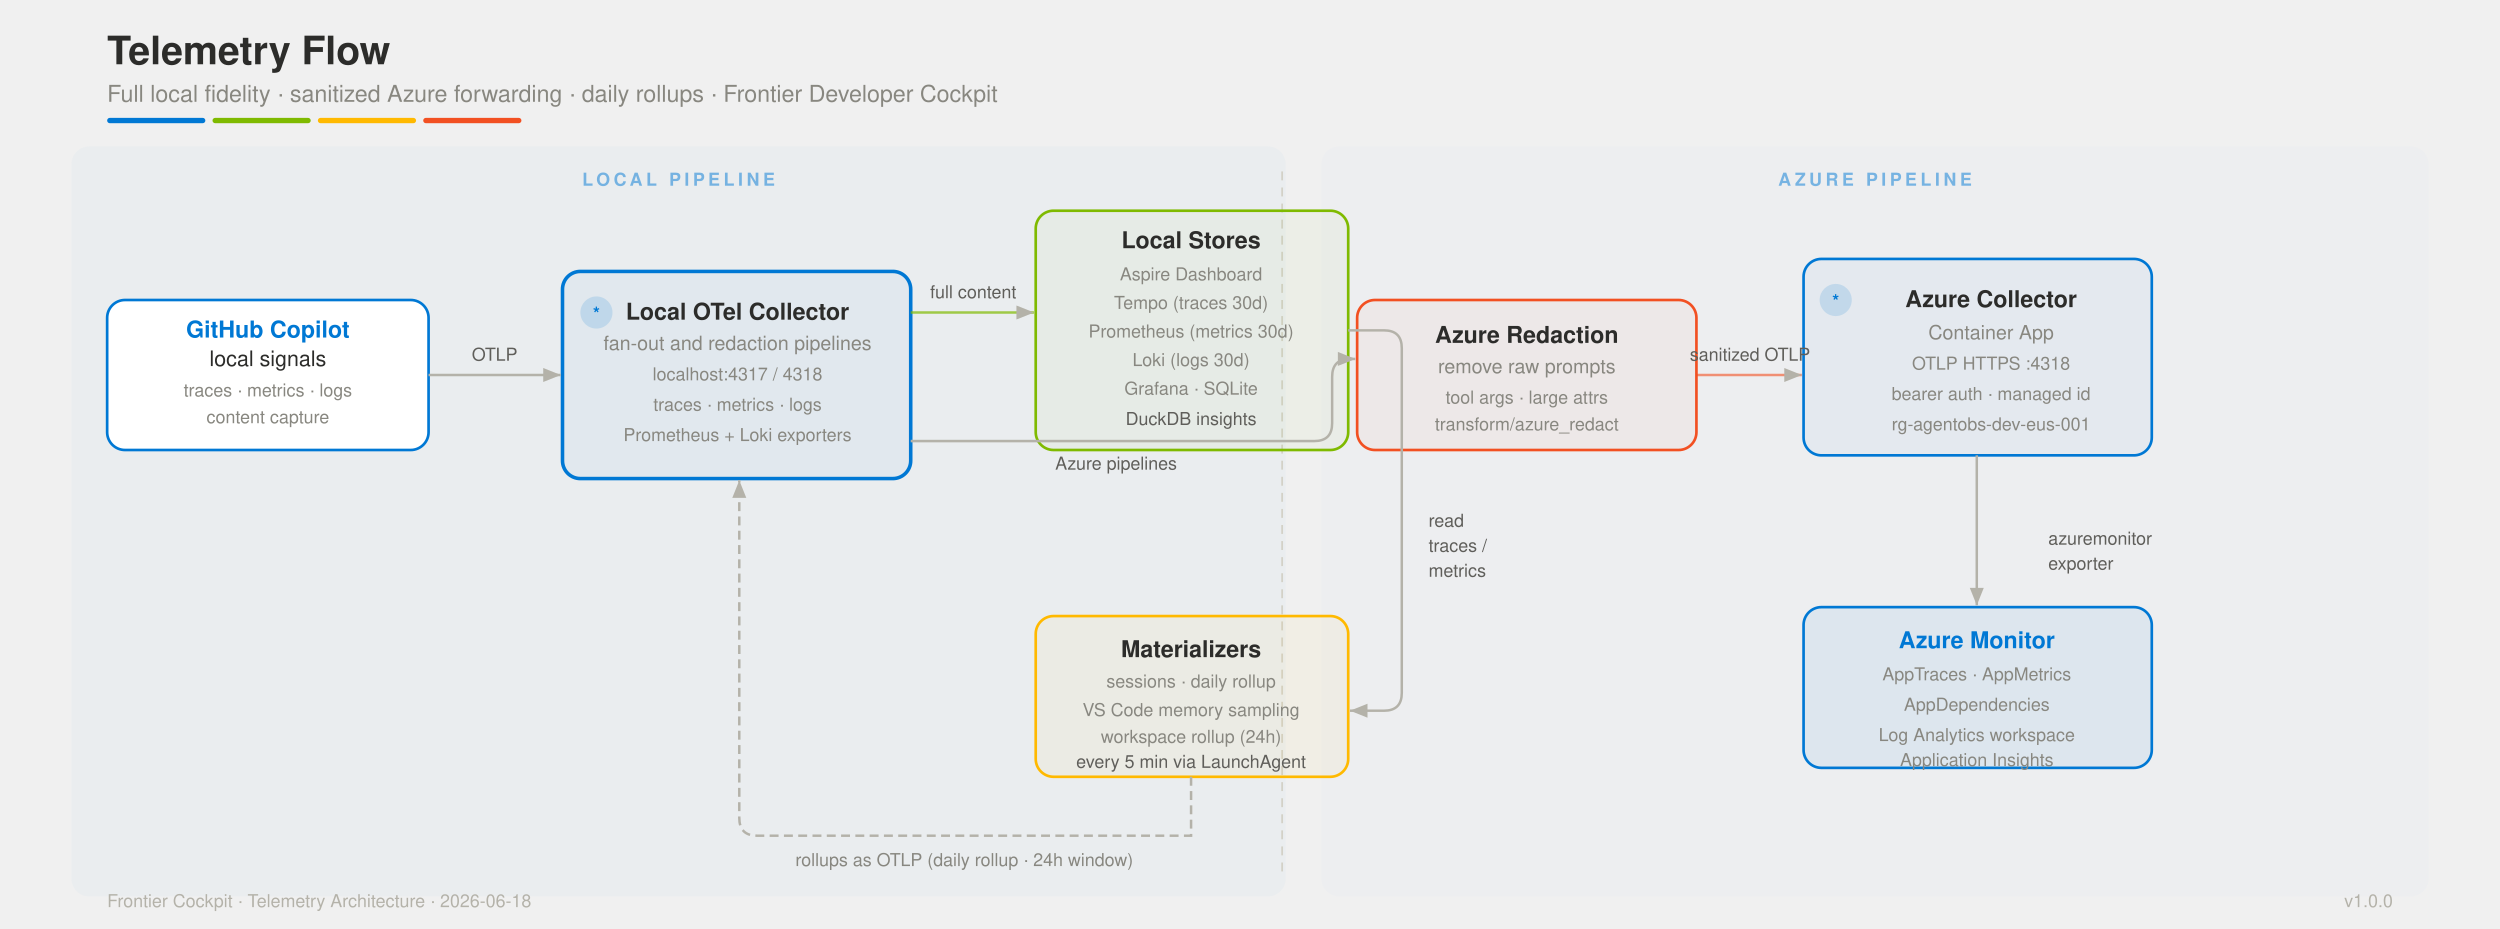
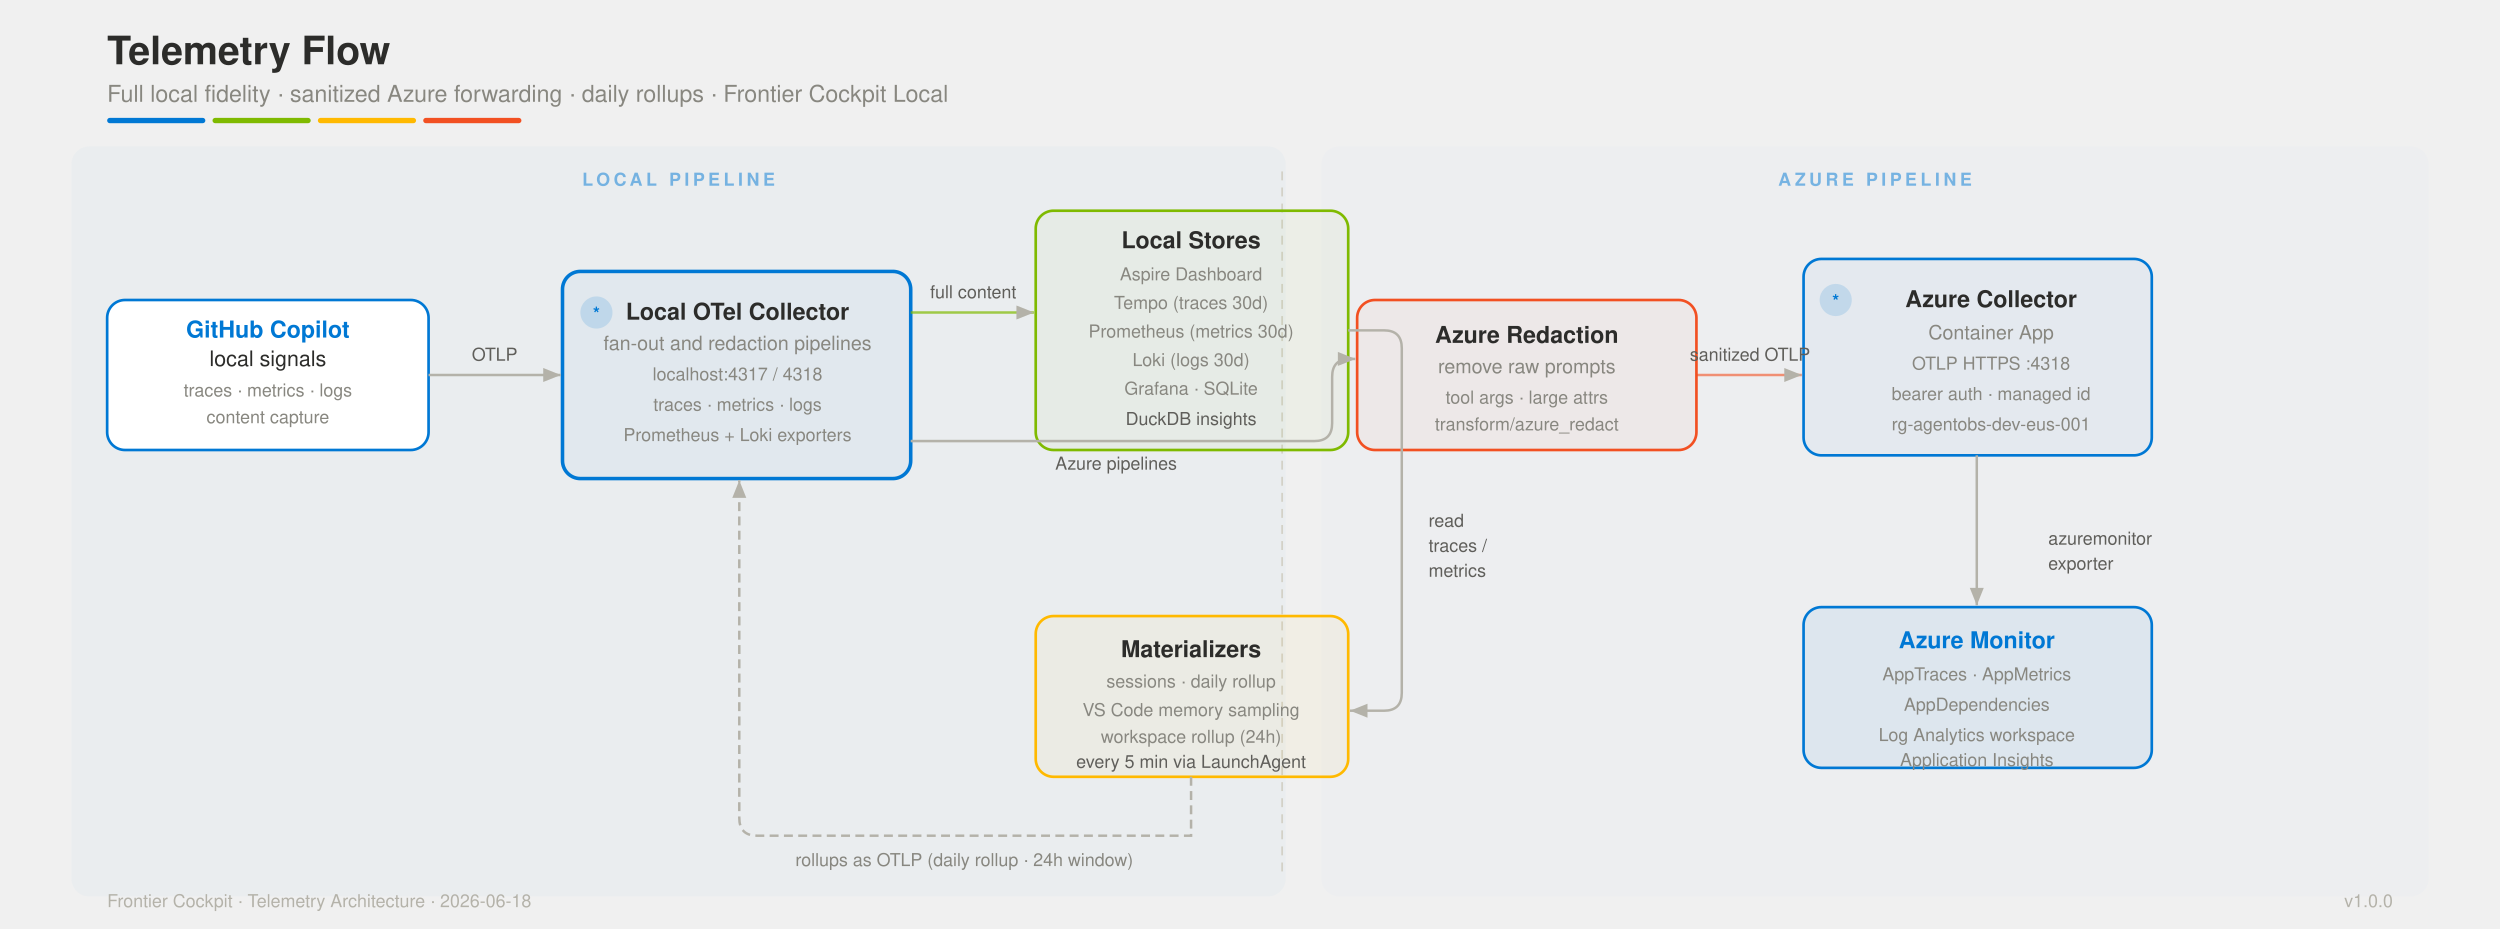
<svg xmlns="http://www.w3.org/2000/svg" viewBox="0 0 1400 520" width="1400" height="520" style="font-family: -apple-system, BlinkMacSystemFont, 'Segoe UI', Helvetica, Arial, sans-serif; background: white;">
  <defs>
    <marker id="arr" markerWidth="9" markerHeight="8" refX="8" refY="4" orient="auto">
      <path d="M1,1.2 L8,4 L1,6.8" fill="#B4B2A9" stroke="none" />
    </marker>
    <style>
      text { font-family: -apple-system, BlinkMacSystemFont, 'Segoe UI', Helvetica, Arial, sans-serif; }
    </style>
  </defs>
  <text x="60" y="36" font-size="22" font-weight="700" fill="#2C2C2A">Telemetry Flow</text>
-   <text x="60" y="57" font-size="13" fill="#888780">Full local fidelity · sanitized Azure forwarding · daily rollups · Frontier Developer Cockpit</text>
+   <text x="60" y="57" font-size="13" fill="#888780">Full local fidelity · sanitized Azure forwarding · daily rollups · Frontier Cockpit Local</text>
  <rect x="60" y="66" width="55" height="3" rx="1.5" fill="#0078D4" />
  <rect x="119" y="66" width="55" height="3" rx="1.5" fill="#7FBA00" />
  <rect x="178" y="66" width="55" height="3" rx="1.5" fill="#FFB900" />
  <rect x="237" y="66" width="55" height="3" rx="1.5" fill="#F25022" />
  <rect x="40" y="82" width="680" height="420" rx="10" fill="#0078D4" fill-opacity="0.025" />
  <rect x="740" y="82" width="620" height="420" rx="10" fill="#0078D4" fill-opacity="0.015" />
  <text x="380" y="104" text-anchor="middle" font-size="10" font-weight="700" fill="#0078D4" fill-opacity="0.5" letter-spacing="2">LOCAL PIPELINE</text>
  <text x="1050" y="104" text-anchor="middle" font-size="10" font-weight="700" fill="#0078D4" fill-opacity="0.5" letter-spacing="2">AZURE PIPELINE</text>
  <line x1="718" y1="96" x2="718" y2="488" stroke="#D3D1C7" stroke-width="1" stroke-dasharray="5,4" />
  <rect x="60" y="168" width="180" height="84" rx="10" fill="white" stroke="#0078D4" stroke-width="1.5" />
  <text x="150" y="189" text-anchor="middle" font-size="13" font-weight="600" fill="#0078D4">GitHub Copilot</text>
  <text x="150" y="205" text-anchor="middle" font-size="12" font-weight="500" fill="#2C2C2A">local signals</text>
  <text x="150" y="222" text-anchor="middle" font-size="10" fill="#888780">traces · metrics · logs</text>
  <text x="150" y="237" text-anchor="middle" font-size="10" fill="#888780">content capture</text>
  <rect x="315" y="152" width="195" height="116" rx="10" fill="#0078D4" fill-opacity="0.04" stroke="#0078D4" stroke-width="2" />
  <circle cx="334" cy="175" r="9" fill="#0078D4" fill-opacity="0.15" />
  <text x="334" y="179" font-size="10" fill="#0078D4" text-anchor="middle" font-weight="700">*</text>
  <text x="413" y="179" text-anchor="middle" font-size="13" font-weight="600" fill="#2C2C2A">Local OTel Collector</text>
  <text x="413" y="196" text-anchor="middle" font-size="11" fill="#888780">fan-out and redaction pipelines</text>
  <text x="413" y="213" text-anchor="middle" font-size="10" fill="#888780">localhost:4317 / 4318</text>
  <text x="413" y="230" text-anchor="middle" font-size="10" fill="#888780">traces · metrics · logs</text>
  <text x="413" y="247" text-anchor="middle" font-size="10" fill="#888780">Prometheus + Loki exporters</text>
  <rect x="580" y="118" width="175" height="134" rx="10" fill="#7FBA00" fill-opacity="0.04" stroke="#7FBA00" stroke-width="1.5" />
  <text x="667" y="139" text-anchor="middle" font-size="13" font-weight="600" fill="#2C2C2A">Local Stores</text>
  <text x="667" y="157" text-anchor="middle" font-size="10" fill="#888780">Aspire Dashboard</text>
  <text x="667" y="173" text-anchor="middle" font-size="10" fill="#888780">Tempo  (traces 30d)</text>
  <text x="667" y="189" text-anchor="middle" font-size="10" fill="#888780">Prometheus  (metrics 30d)</text>
  <text x="667" y="205" text-anchor="middle" font-size="10" fill="#888780">Loki  (logs 30d)</text>
  <text x="667" y="221" text-anchor="middle" font-size="10" fill="#888780">Grafana · SQLite</text>
  <text x="667" y="238" text-anchor="middle" font-size="10" fill="#5F5E5A">DuckDB insights</text>
  <rect x="580" y="345" width="175" height="90" rx="10" fill="#FFB900" fill-opacity="0.05" stroke="#FFB900" stroke-width="1.5" />
  <text x="667" y="368" text-anchor="middle" font-size="13" font-weight="600" fill="#2C2C2A">Materializers</text>
  <text x="667" y="385" text-anchor="middle" font-size="10" fill="#888780">sessions · daily rollup</text>
  <text x="667" y="401" text-anchor="middle" font-size="10" fill="#888780">VS Code memory sampling</text>
  <text x="667" y="416" text-anchor="middle" font-size="10" fill="#888780">workspace rollup  (24h)</text>
  <text x="667" y="430" text-anchor="middle" font-size="10" fill="#5F5E5A">every 5 min via LaunchAgent</text>
  <rect x="760" y="168" width="190" height="84" rx="10" fill="#F25022" fill-opacity="0.04" stroke="#F25022" stroke-width="1.5" />
  <text x="855" y="192" text-anchor="middle" font-size="13" font-weight="600" fill="#2C2C2A">Azure Redaction</text>
  <text x="855" y="209" text-anchor="middle" font-size="11" fill="#888780">remove raw prompts</text>
  <text x="855" y="226" text-anchor="middle" font-size="10" fill="#888780">tool args · large attrs</text>
  <text x="855" y="241" text-anchor="middle" font-size="10" fill="#888780">transform/azure_redact</text>
  <rect x="1010" y="145" width="195" height="110" rx="10" fill="#0078D4" fill-opacity="0.04" stroke="#0078D4" stroke-width="1.5" />
  <circle cx="1028" cy="168" r="9" fill="#0078D4" fill-opacity="0.15" />
  <text x="1028" y="172" font-size="10" fill="#0078D4" text-anchor="middle" font-weight="700">*</text>
  <text x="1115" y="172" text-anchor="middle" font-size="13" font-weight="600" fill="#2C2C2A">Azure Collector</text>
  <text x="1115" y="190" text-anchor="middle" font-size="11" fill="#888780">Container App</text>
  <text x="1115" y="207" text-anchor="middle" font-size="10" fill="#888780">OTLP HTTPS  :4318</text>
  <text x="1115" y="224" text-anchor="middle" font-size="10" fill="#888780">bearer auth · managed id</text>
  <text x="1115" y="241" text-anchor="middle" font-size="10" fill="#888780">rg-agentobs-dev-eus-001</text>
  <rect x="1010" y="340" width="195" height="90" rx="10" fill="#0078D4" fill-opacity="0.07" stroke="#0078D4" stroke-width="1.5" />
  <text x="1107" y="363" text-anchor="middle" font-size="13" font-weight="600" fill="#0078D4">Azure Monitor</text>
  <text x="1107" y="381" text-anchor="middle" font-size="10" fill="#888780">AppTraces · AppMetrics</text>
  <text x="1107" y="398" text-anchor="middle" font-size="10" fill="#888780">AppDependencies</text>
  <text x="1107" y="415" text-anchor="middle" font-size="10" fill="#888780">Log Analytics workspace</text>
  <text x="1107" y="429" text-anchor="middle" font-size="10" fill="#888780">Application Insights</text>
  <path d="M240,210 H314" stroke="#B4B2A9" stroke-width="1.4" fill="none" marker-end="url(#arr)" />
  <text x="277" y="202" text-anchor="middle" font-size="10" fill="#5F5E5A">OTLP</text>
  <path d="M510,175 H579" stroke="#7FBA00" stroke-width="1.4" fill="none" marker-end="url(#arr)" stroke-opacity="0.7" />
  <text x="545" y="167" text-anchor="middle" font-size="10" fill="#5F5E5A">full content</text>
  <path d="M755,185 H775 Q785,185 785,195 V388 Q785,398 775,398 H756" stroke="#B4B2A9" stroke-width="1.4" fill="none" marker-end="url(#arr)" />
  <text x="800" y="295" text-anchor="start" font-size="10" fill="#5F5E5A">read</text>
  <text x="800" y="309" text-anchor="start" font-size="10" fill="#5F5E5A">traces /</text>
  <text x="800" y="323" text-anchor="start" font-size="10" fill="#5F5E5A">metrics</text>
  <path d="M667,435 V468 H424 Q414,468 414,458 V269" stroke="#B4B2A9" stroke-width="1.4" fill="none" stroke-dasharray="5,3" marker-end="url(#arr)" />
  <text x="540" y="485" text-anchor="middle" font-size="10" fill="#888780">rollups as OTLP  (daily rollup · 24h window)</text>
  <path d="M510,247 H736 Q746,247 746,237 V211 Q746,201 756,201 H759" stroke="#B4B2A9" stroke-width="1.4" fill="none" marker-end="url(#arr)" />
  <text x="625" y="263" text-anchor="middle" font-size="10" fill="#5F5E5A">Azure pipelines</text>
  <path d="M950,210 H1009" stroke="#F25022" stroke-width="1.4" fill="none" marker-end="url(#arr)" stroke-opacity="0.6" />
  <text x="980" y="202" text-anchor="middle" font-size="10" fill="#5F5E5A">sanitized OTLP</text>
  <path d="M1107,255 V339" stroke="#B4B2A9" stroke-width="1.4" fill="none" marker-end="url(#arr)" />
  <text x="1147" y="305" text-anchor="start" font-size="10" fill="#5F5E5A">azuremonitor</text>
  <text x="1147" y="319" text-anchor="start" font-size="10" fill="#5F5E5A">exporter</text>
  <text x="60" y="508" font-size="10" fill="#B4B2A9">Frontier Cockpit  ·  Telemetry Architecture  ·  2026-06-18</text>
  <text x="1340" y="508" text-anchor="end" font-size="10" fill="#B4B2A9">v1.0.0</text>
</svg>
